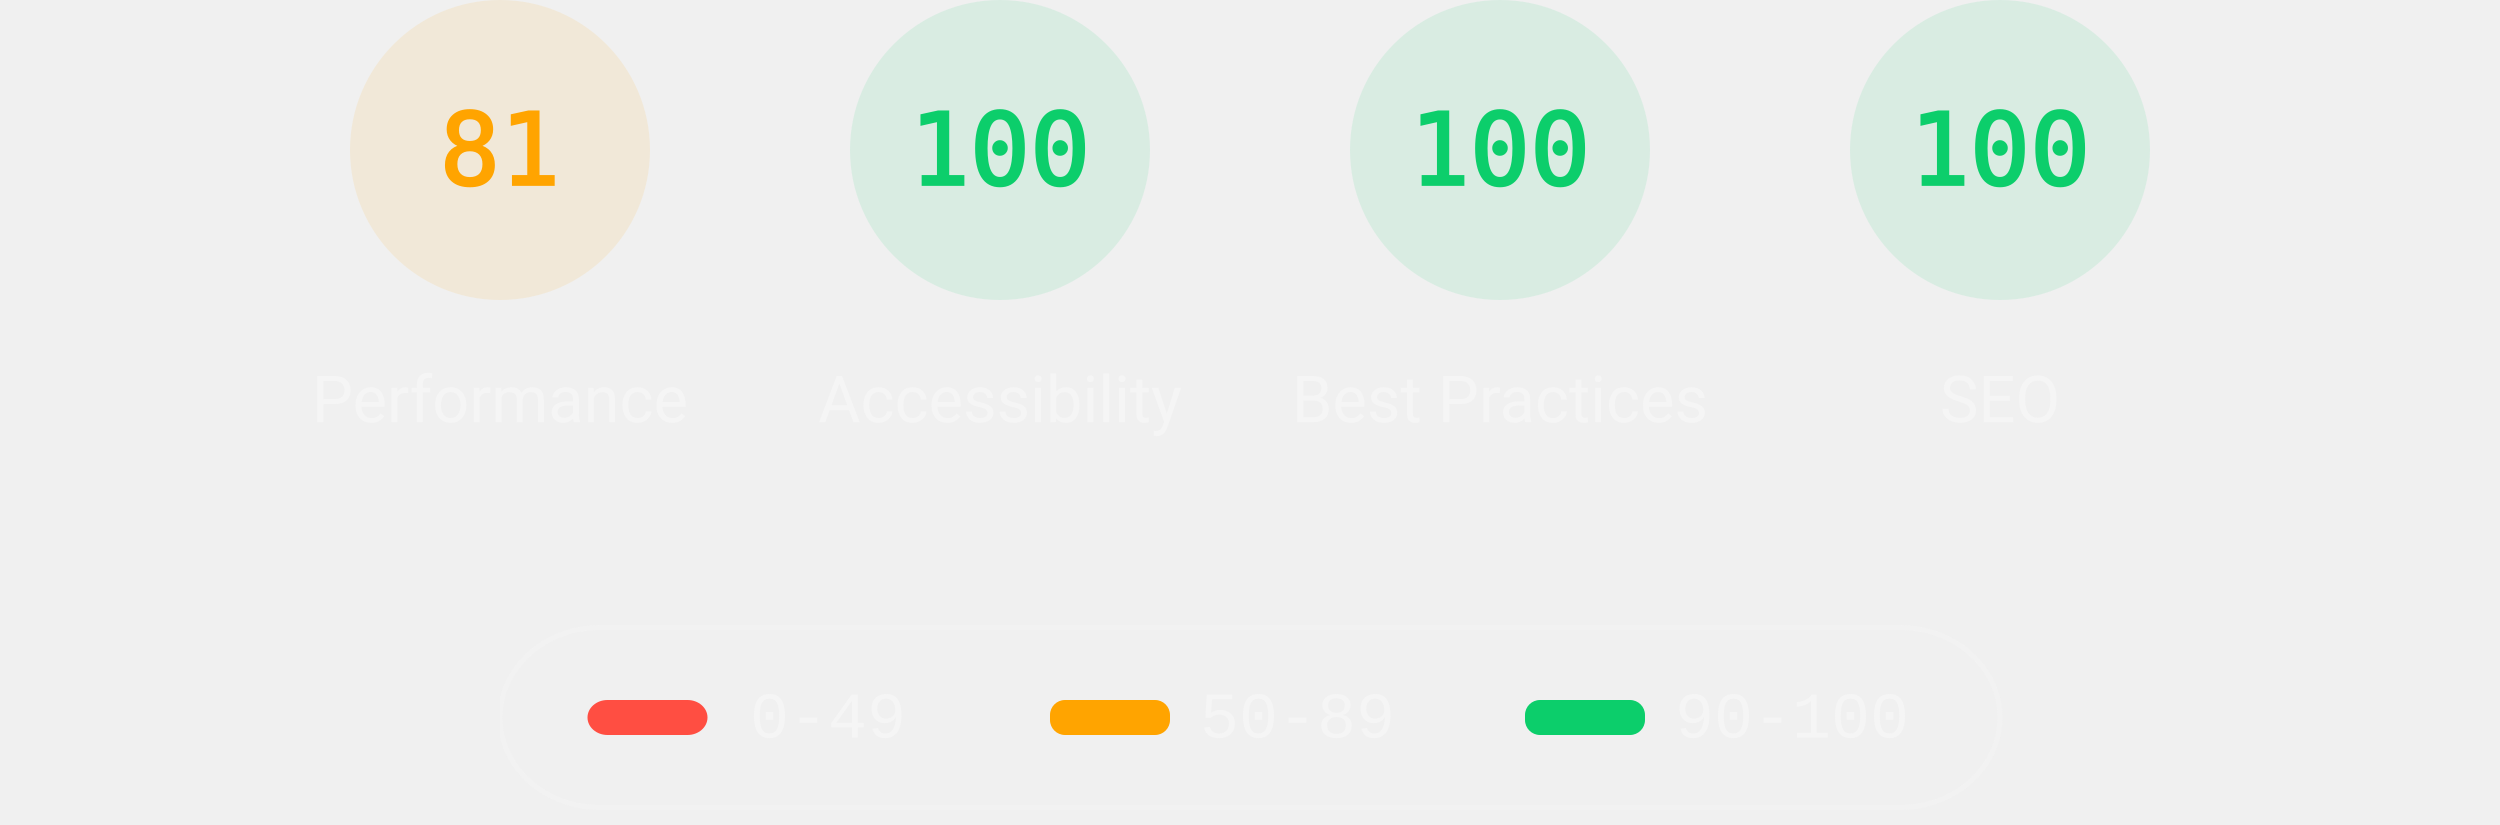
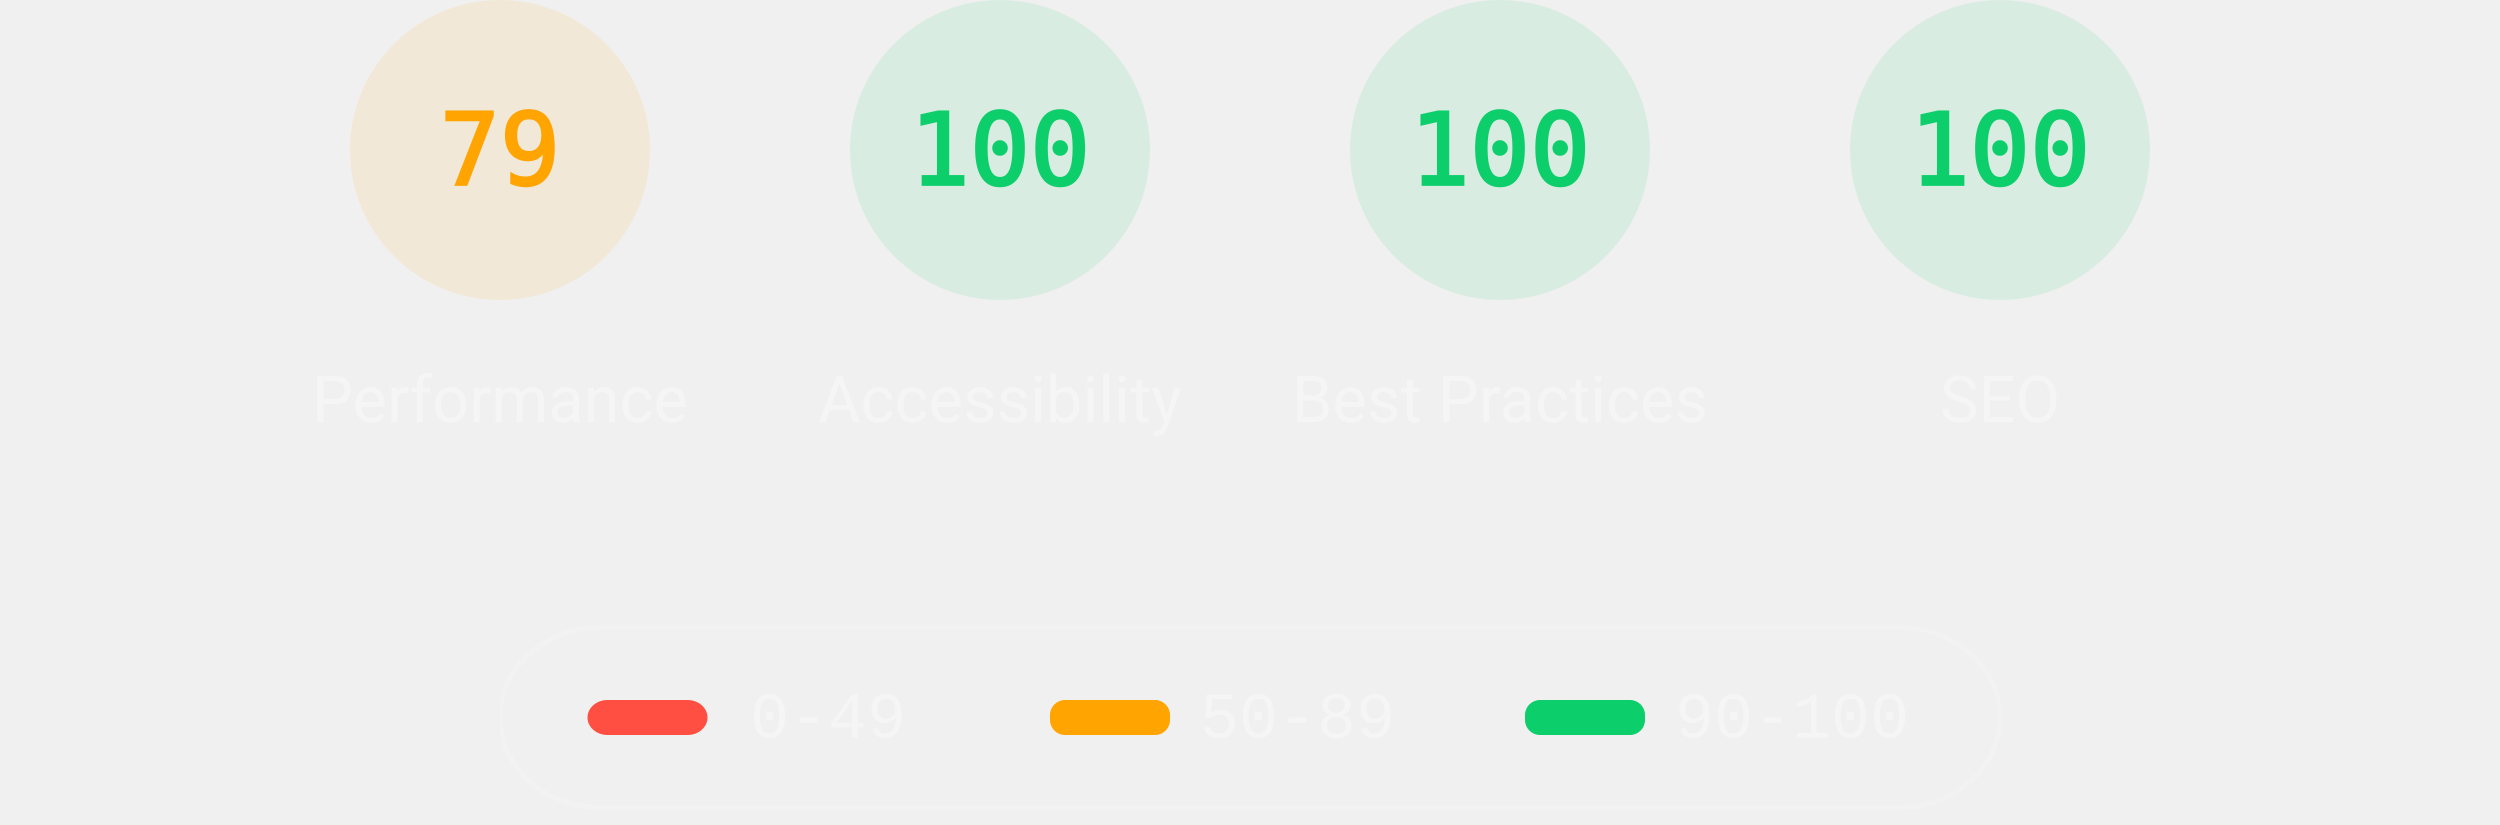
<svg xmlns="http://www.w3.org/2000/svg" class="theme--dark" fill="none" width="1000" height="330">
  <style>
			.gauge-base {
				opacity: 0.1
			}

			.gauge-arc {
				fill: none;
				animation-delay: 250ms;
				stroke-linecap: round;
				transform: rotate(-90deg);
				transform-origin: 100px 60px;
				animation: load-gauge 1s ease forwards
			}

			.guage-text {
				font-size: 40px;
				font-family: monospace;
				text-align: center
			}

			.guage-red {
				color: #ff4e42;
				fill: #ff4e42;
				stroke: #ff4e42
			}
			.guage-orange {
				color: #ffa400;
				fill: #ffa400;
				stroke: #ffa400
			}
			.guage-green {
				color: #0cce6b;
				fill: #0cce6b;
				stroke: #0cce6b
			}
			.theme--agnostic .guage-undefined {
				color: #5c5c5c;
				fill: #5c5c5c;
				stroke: #5c5c5c
			}
			.theme--light .guage-undefined {
				color: #1e1e1e;
				fill: #1e1e1e;
				stroke: #1e1e1e
			}
			.theme--dark .guage-undefined {
				color: #f5f5f5;
				fill: #f5f5f5;
				stroke: #f5f5f5
			}

			.guage-title {
				stroke: none;
				font-size: 26px;
				line-height: 26px;
				font-family: Roboto, Halvetica, Arial, sans-serif
			}
			.metric.guage-title {
				font-family: 'Courier New', Courier, monospace
			}
			.theme--agnostic .guage-title {
				color: #737373;
				fill: #737373
			}
			.theme--light .guage-title {
				color: #212121;
				fill: #212121
			}
			.theme--dark .guage-title {
				color: #f5f5f5;
				fill: #f5f5f5
			}

			@keyframes load-gauge {
				from {
					stroke-dasharray: 0 352.858
				}
			}
			.lh-gauge--pwa__disc {
				fill: #e0e0e0
			}
			.lh-gauge--pwa__logo {
				position: relative;
				fill: #b0b0b0
			}
			.lh-gauge--pwa__invisible {
				display: none
			}
			.lh-gauge--pwa__visible {
				display: inline
			}
			.guage-invisible {
				display: none
			}
			.lh-gauge--pwa__logo--primary-color {
				fill: #304ffe
			}
			.theme--agnostic .lh-gauge--pwa__logo--secondary-color {
				fill: #787878
			}
			.theme--light .lh-gauge--pwa__logo--secondary-color {
				fill: #3d3d3d
			}
			.theme--dark .lh-gauge--pwa__logo--secondary-color {
				fill: #d8b6b6
			}
			.theme--light #svg_2 {
				stroke: #00000022
			}
			.theme--agnostic #svg_2 {
				stroke: #616161
			}
			.theme--light #svg_2 {
				stroke: #00000022
			}
			.theme--dark #svg_2 {
				stroke: #f5f5f566
			}
		</style>
  <svg class="guage-div guage-perf guage-orange" viewBox="0 0 200 200" width="200" height="200" x="100" y="0">
    <circle class="gauge-base" r="56" cx="100" cy="60" stroke-width="8" />
-     <circle class="gauge-arc guage-arc-1" r="56" cx="100" cy="60" stroke-width="8" style="stroke-dasharray: 285.005, 351.858;" />
-     <text class="guage-text" x="100px" y="60px" alignment-baseline="central" dominant-baseline="central" text-anchor="middle">81</text>
+     <circle class="gauge-arc guage-arc-1" r="56" cx="100" cy="60" stroke-width="8" style="stroke-dasharray: 277.968, 351.858;" />
+     <text class="guage-text" x="100px" y="60px" alignment-baseline="central" dominant-baseline="central" text-anchor="middle">79</text>
    <text class="guage-title" x="100px" y="160px" alignment-baseline="central" dominant-baseline="central" text-anchor="middle">Performance</text>
  </svg>
  <svg class="guage-div guage-acc guage-green" viewBox="0 0 200 200" width="200" height="200" x="300" y="0">
    <circle class="gauge-base" r="56" cx="100" cy="60" stroke-width="8" />
    <circle class="gauge-arc guage-arc-2" r="56" cx="100" cy="60" stroke-width="8" style="stroke-dasharray: 351.858, 351.858;" />
    <text class="guage-text" x="100px" y="60px" alignment-baseline="central" dominant-baseline="central" text-anchor="middle">100</text>
    <text class="guage-title" x="100px" y="160px" alignment-baseline="central" dominant-baseline="central" text-anchor="middle">Accessibility</text>
  </svg>
  <svg class="guage-div guage-best guage-green" viewBox="0 0 200 200" width="200" height="200" x="500" y="0">
    <circle class="gauge-base" r="56" cx="100" cy="60" stroke-width="8" />
    <circle class="gauge-arc guage-arc-3" r="56" cx="100" cy="60" stroke-width="8" style="stroke-dasharray: 351.858, 351.858;" />
    <text class="guage-text" x="100px" y="60px" alignment-baseline="central" dominant-baseline="central" text-anchor="middle">100</text>
    <text class="guage-title" x="100px" y="160px" alignment-baseline="central" dominant-baseline="central" text-anchor="middle">Best Practices</text>
  </svg>
  <svg class="guage-div guage-seo guage-green" viewBox="0 0 200 200" width="200" height="200" x="700" y="0">
    <circle class="gauge-base" r="56" cx="100" cy="60" stroke-width="8" />
    <circle class="gauge-arc guage-arc-4" r="56" cx="100" cy="60" stroke-width="8" style="stroke-dasharray: 351.858, 351.858;" />
    <text class="guage-text" x="100px" y="60px" alignment-baseline="central" dominant-baseline="central" text-anchor="middle">100</text>
    <text class="guage-title" x="100px" y="160px" alignment-baseline="central" dominant-baseline="central" text-anchor="middle">SEO</text>
  </svg>
  <svg class="guage-div guage-pwa guage-invisible" viewBox="0 0 200 200" width="200" height="200" x="900" y="0">
    <svg viewBox="0 0 60 60" width="112" height="112" x="44" y="4">
      <defs>
        <linearGradient id="lh-gauge--pwa__check-circle__gradient-0" x1="50%" y1="0%" x2="50%" y2="100%">
          <stop stop-color="#00C852" offset="0%" />
          <stop stop-color="#009688" offset="100%" />
        </linearGradient>
        <linearGradient id="lh-gauge--pwa__installable__shadow-gradient-0" x1="76.056%" x2="24.111%" y1="82.995%" y2="24.735%">
          <stop stop-color="#A5D6A7" offset="0%" />
          <stop stop-color="#80CBC4" offset="100%" />
        </linearGradient>
        <linearGradient id="lh-gauge--pwa__fast-reliable__shadow-gradient-0" x1="76.056%" y1="82.995%" x2="25.678%" y2="26.493%">
          <stop stop-color="#64B5F6" offset="0%" />
          <stop stop-color="#2979FF" offset="100%" />
        </linearGradient>
        <g id="lh-gauge--pwa__fast-reliable-badge-0">
          <circle fill="#FFFFFF" cx="10" cy="10" r="10" />
          <path fill="#304FFE" d="M10 3.58l5.25 2.34v3.5c0 3.23-2.24 6.26-5.25 7-3.01-.74-5.25-3.77-5.25-7v-3.5L10 3.58zm-.47 10.74l2.76-4.83.03-.07c.04-.08 0-.24-.22-.24h-1.64l.47-3.26h-.47l-2.7 4.77c-.02.01.05-.1-.04.05-.09.16-.1.31.18.31h1.63l-.47 3.27h.47z" />
        </g>
        <g id="lh-gauge--pwa__installable-badge-0">
          <circle fill="#FFFFFF" cx="10" cy="10" r="10" />
          <path fill="#009688" d="M10 4.167A5.835 5.835 0 0 0 4.167 10 5.835 5.835 0 0 0 10 15.833 5.835 5.835 0 0 0 15.833 10 5.835 5.835 0 0 0 10 4.167zm2.917 6.416h-2.334v2.334H9.417v-2.334H7.083V9.417h2.334V7.083h1.166v2.334h2.334v1.166z" />
        </g>
      </defs>
      <g stroke="none" fill-rule="nonzero">
        <circle class="lh-gauge--pwa__disc" cx="30" cy="30" r="30" />
        <g class="lh-gauge--pwa__logo">
          <path d="M35.66 19.39l.7-1.75h2L37.4 15 38.6 12l3.4 9h-2.51l-.58-1.61z" />
          <path d="M33.52 21l3.65-9h-2.42l-2.5 5.82L30.5 12h-1.86l-1.9 5.82-1.35-2.65-1.21 3.72L25.4 21h2.38l1.72-5.2 1.64 5.2z" />
          <path fill-rule="nonzero" d="M20.3 17.91h1.48c.45 0 .85-.05 1.2-.15l.39-1.18 1.07-3.3a2.64 2.64 0 0 0-.28-.37c-.55-.6-1.36-.91-2.42-.91H18v9h2.3V17.9zm1.96-3.84c.22.22.33.5.33.87 0 .36-.1.65-.29.87-.2.23-.59.35-1.15.35h-.86v-2.41h.87c.52 0 .89.1 1.1.32z" />
        </g>
        <rect class="lh-gauge--pwa__component lh-gauge--pwa__na-line lh-gauge--pwa__invisible" fill="#FFFFFF" x="20" y="32" width="20" height="4" rx="2" />
        <g class="lh-gauge--pwa__component lh-gauge--pwa__fast-reliable-badge lh-gauge--pwa__invisible" transform="translate(20, 29)">
          <path fill="url(#lh-gauge--pwa__fast-reliable__shadow-gradient-0)" d="M33.63 19.49A30 30 0 0 1 16.2 30.36L3 17.14 17.14 3l16.49 16.49z" />
          <use href="#lh-gauge--pwa__fast-reliable-badge-0" />
        </g>
        <g class="lh-gauge--pwa__component lh-gauge--pwa__installable-badge lh-gauge--pwa__invisible" transform="translate(20, 29)">
          <path fill="url(#lh-gauge--pwa__installable__shadow-gradient-0)" d="M33.629 19.487c-4.272 5.453-10.391 9.39-17.415 10.869L3 17.142 17.142 3 33.63 19.487z" />
          <use href="#lh-gauge--pwa__installable-badge-0" />
        </g>
        <g class="lh-gauge--pwa__component lh-gauge--pwa__fast-reliable-installable-badges lh-gauge--pwa__invisible">
          <g transform="translate(8, 29)">
            <path fill="url(#lh-gauge--pwa__fast-reliable__shadow-gradient-0)" d="M16.321 30.463L3 17.143 17.142 3l22.365 22.365A29.864 29.864 0 0 1 22 31c-1.942 0-3.84-.184-5.679-.537z" />
            <use href="#lh-gauge--pwa__fast-reliable-badge-0" />
          </g>
          <g transform="translate(32, 29)">
            <path fill="url(#lh-gauge--pwa__installable__shadow-gradient-0)" d="M25.982 11.84a30.107 30.107 0 0 1-13.08 15.203L3 17.143 17.142 3l8.84 8.84z" />
            <use href="#lh-gauge--pwa__installable-badge-0" />
          </g>
        </g>
        <g class="lh-gauge--pwa__component lh-gauge--pwa__check-circle lh-gauge--pwa__invisible" transform="translate(18, 28)">
          <circle fill="#FFFFFF" cx="12" cy="12" r="12" />
          <path fill="url(#lh-gauge--pwa__check-circle__gradient-0)" d="M12 2a10 10 0 1 0 0 20 10 10 0 0 0 0-20zm-2 15l-5-5 1.41-1.41L10 14.17l7.59-7.59L19 8l-9 9z" />
        </g>
      </g>
    </svg>
    <text class="guage-title" y="160px" alignment-baseline="central" dominant-baseline="central" text-anchor="middle">
      <tspan x="100px" dy="-6px">Progressive</tspan>
      <tspan x="100px" dy="30px">Web App</tspan>
    </text>
  </svg>
  <svg width="604" height="76" x="200" y="250">
    <g>
      <rect fill="none" id="canvas_background" height="80" width="604" y="-1" x="-1" />
      <g display="none" overflow="visible" y="0" x="0" height="100%" width="100%" id="canvasGrid">
        <rect fill="url(#gridpattern)" stroke-width="0" y="0" x="0" height="100%" width="100%" />
      </g>
    </g>
    <g>
      <rect fill-opacity="0" stroke-width="2" rx="40" id="svg_2" height="72" width="600" y="1" x="0" fill="#000000" />
      <rect stroke="#000" rx="8" id="svg_3" height="14" width="48" y="30" x="35" stroke-opacity="null" stroke-width="0" fill="#ff4e42" />
      <rect stroke="#000" rx="6" id="svg_4" height="14" width="48" y="30" x="220" stroke-opacity="null" stroke-width="0" fill="#ffa400" />
      <rect stroke="#000" rx="6" id="svg_5" height="14" width="48" y="30" x="410" stroke-opacity="null" stroke-width="0" fill="#0cce6b" />
      <text class="metric guage-title" xml:space="preserve" text-anchor="start" font-size="26" id="svg_6" y="45" x="100" stroke-opacity="null" stroke-width="0" stroke="#000">0-49</text>
      <text class="metric guage-title" xml:space="preserve" text-anchor="start" font-size="26" id="svg_7" y="45" x="280" stroke-opacity="null" stroke-width="0" stroke="#000">50-89</text>
      <text class="metric guage-title" xml:space="preserve" text-anchor="start" font-size="26" id="svg_8" y="45" x="470" stroke-opacity="null" stroke-width="0" stroke="#000">90-100</text>
    </g>
  </svg>
</svg>
